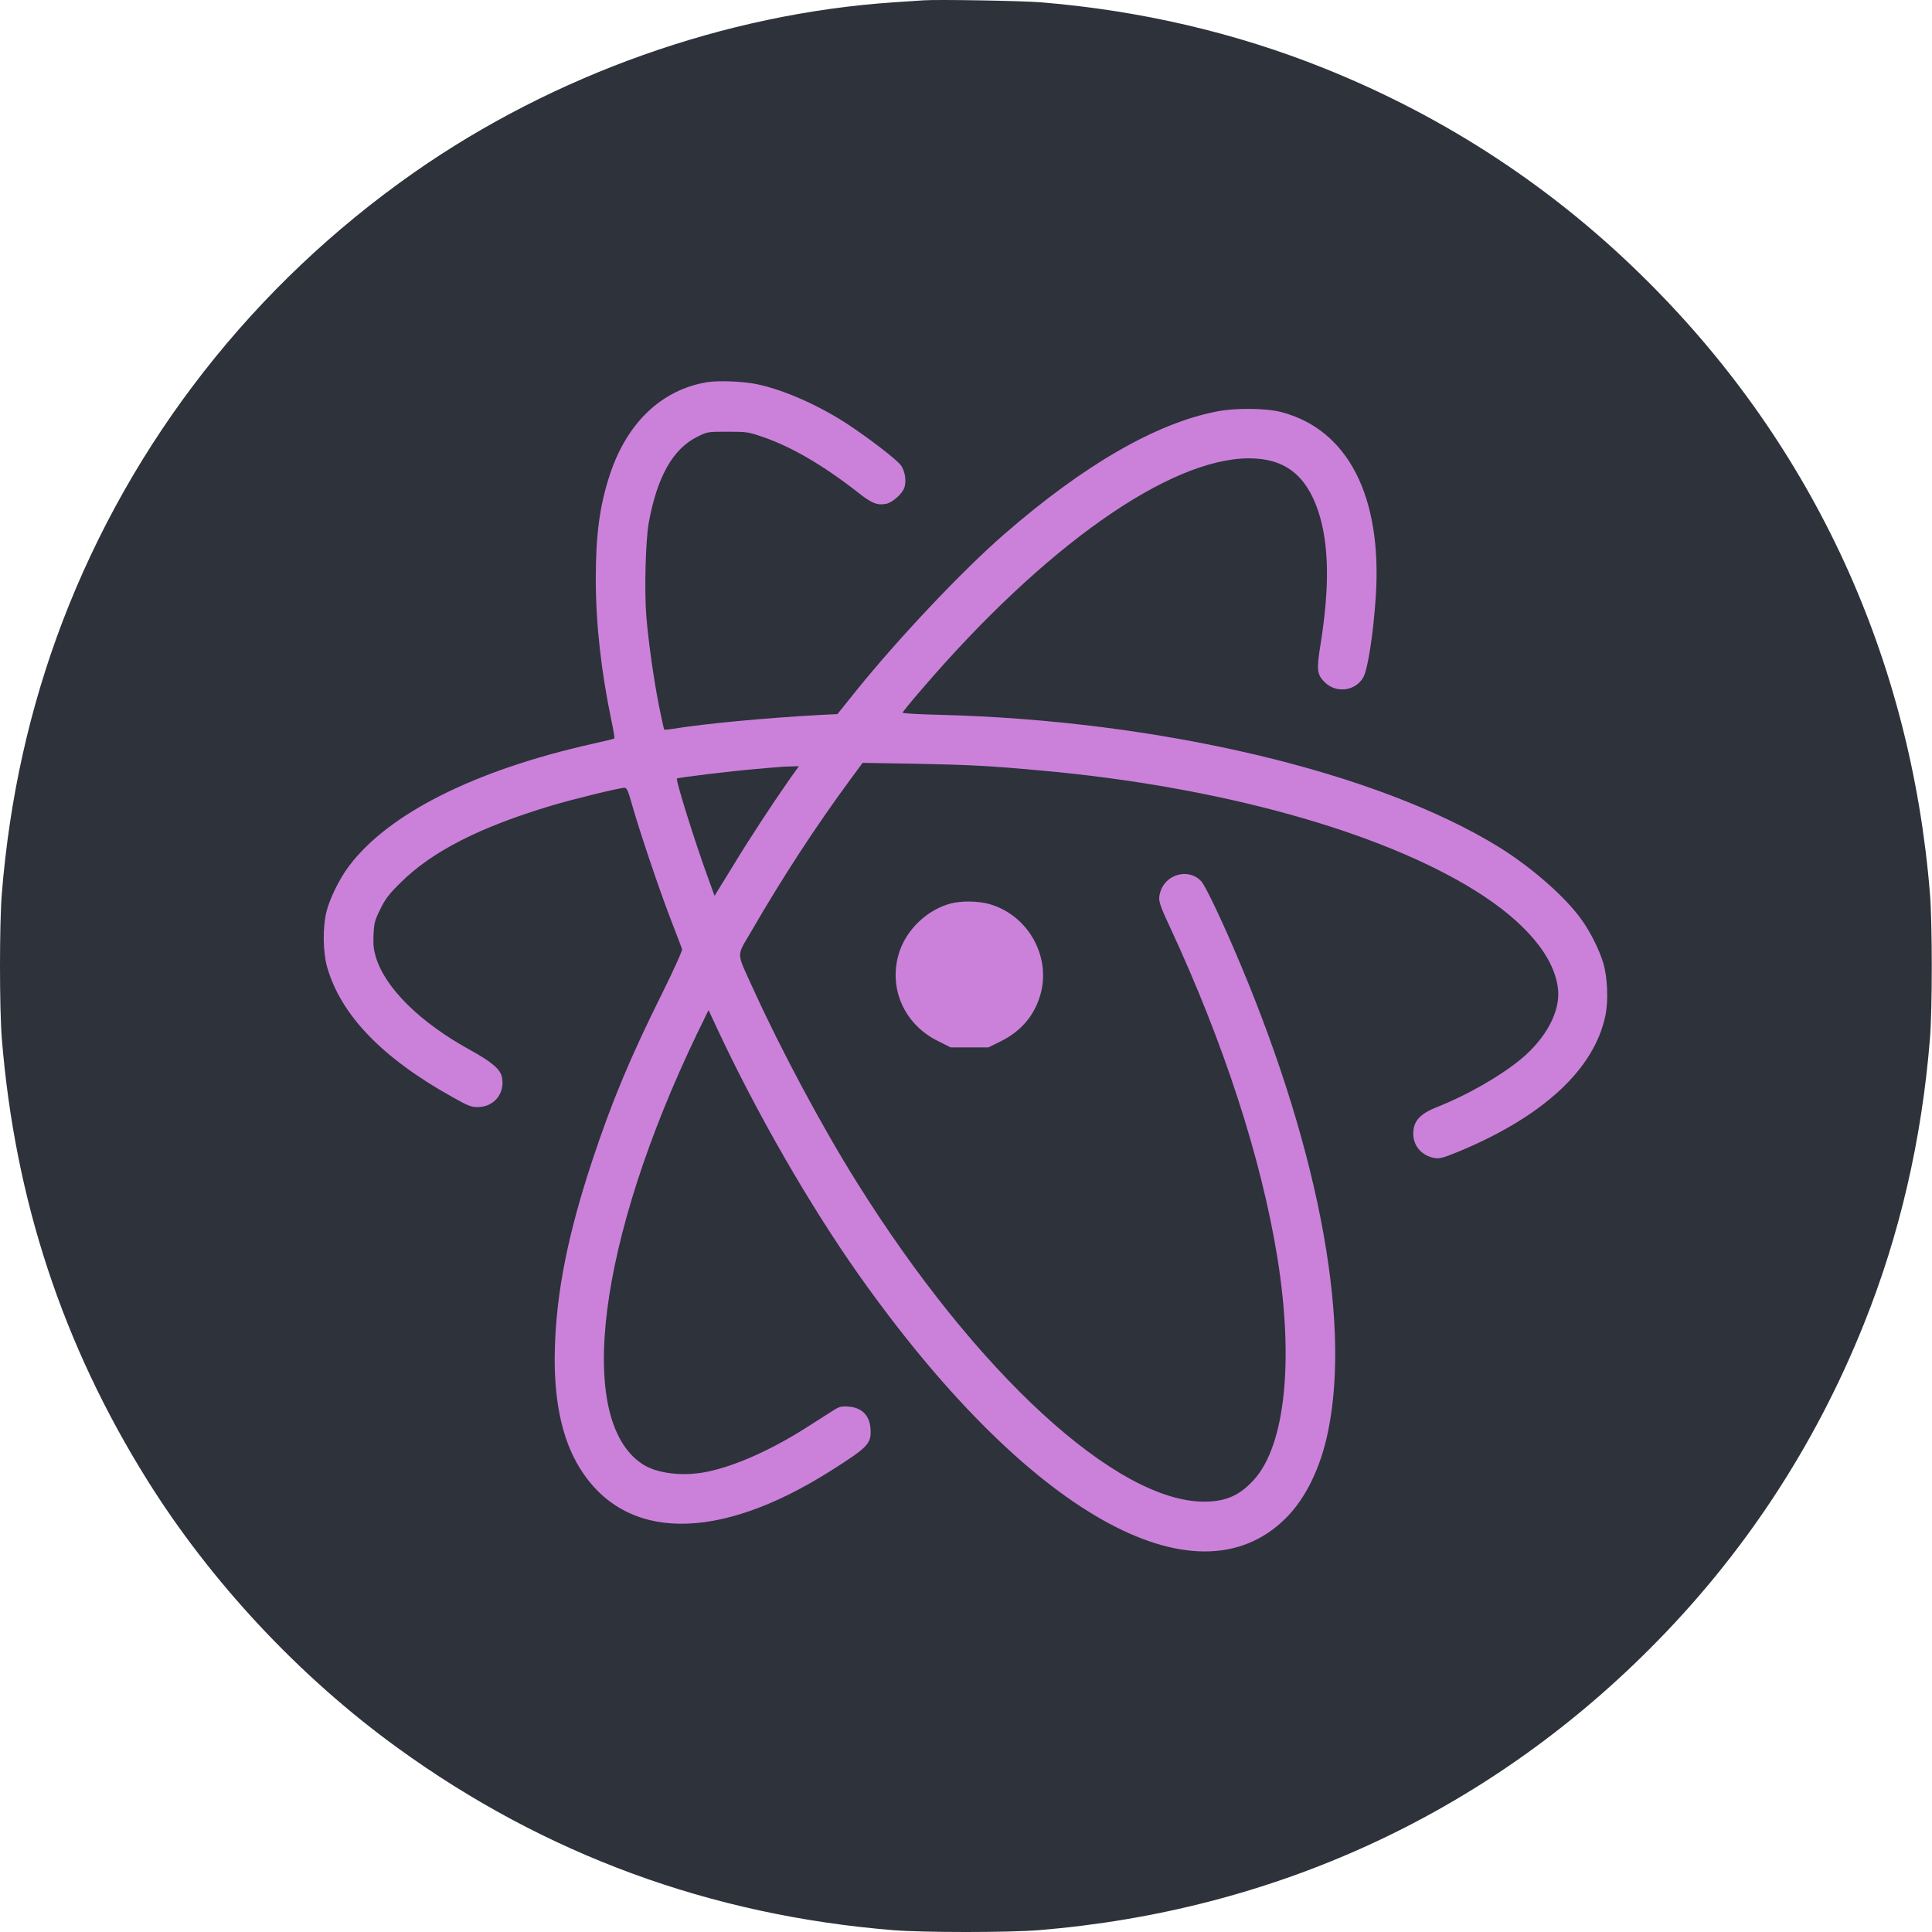
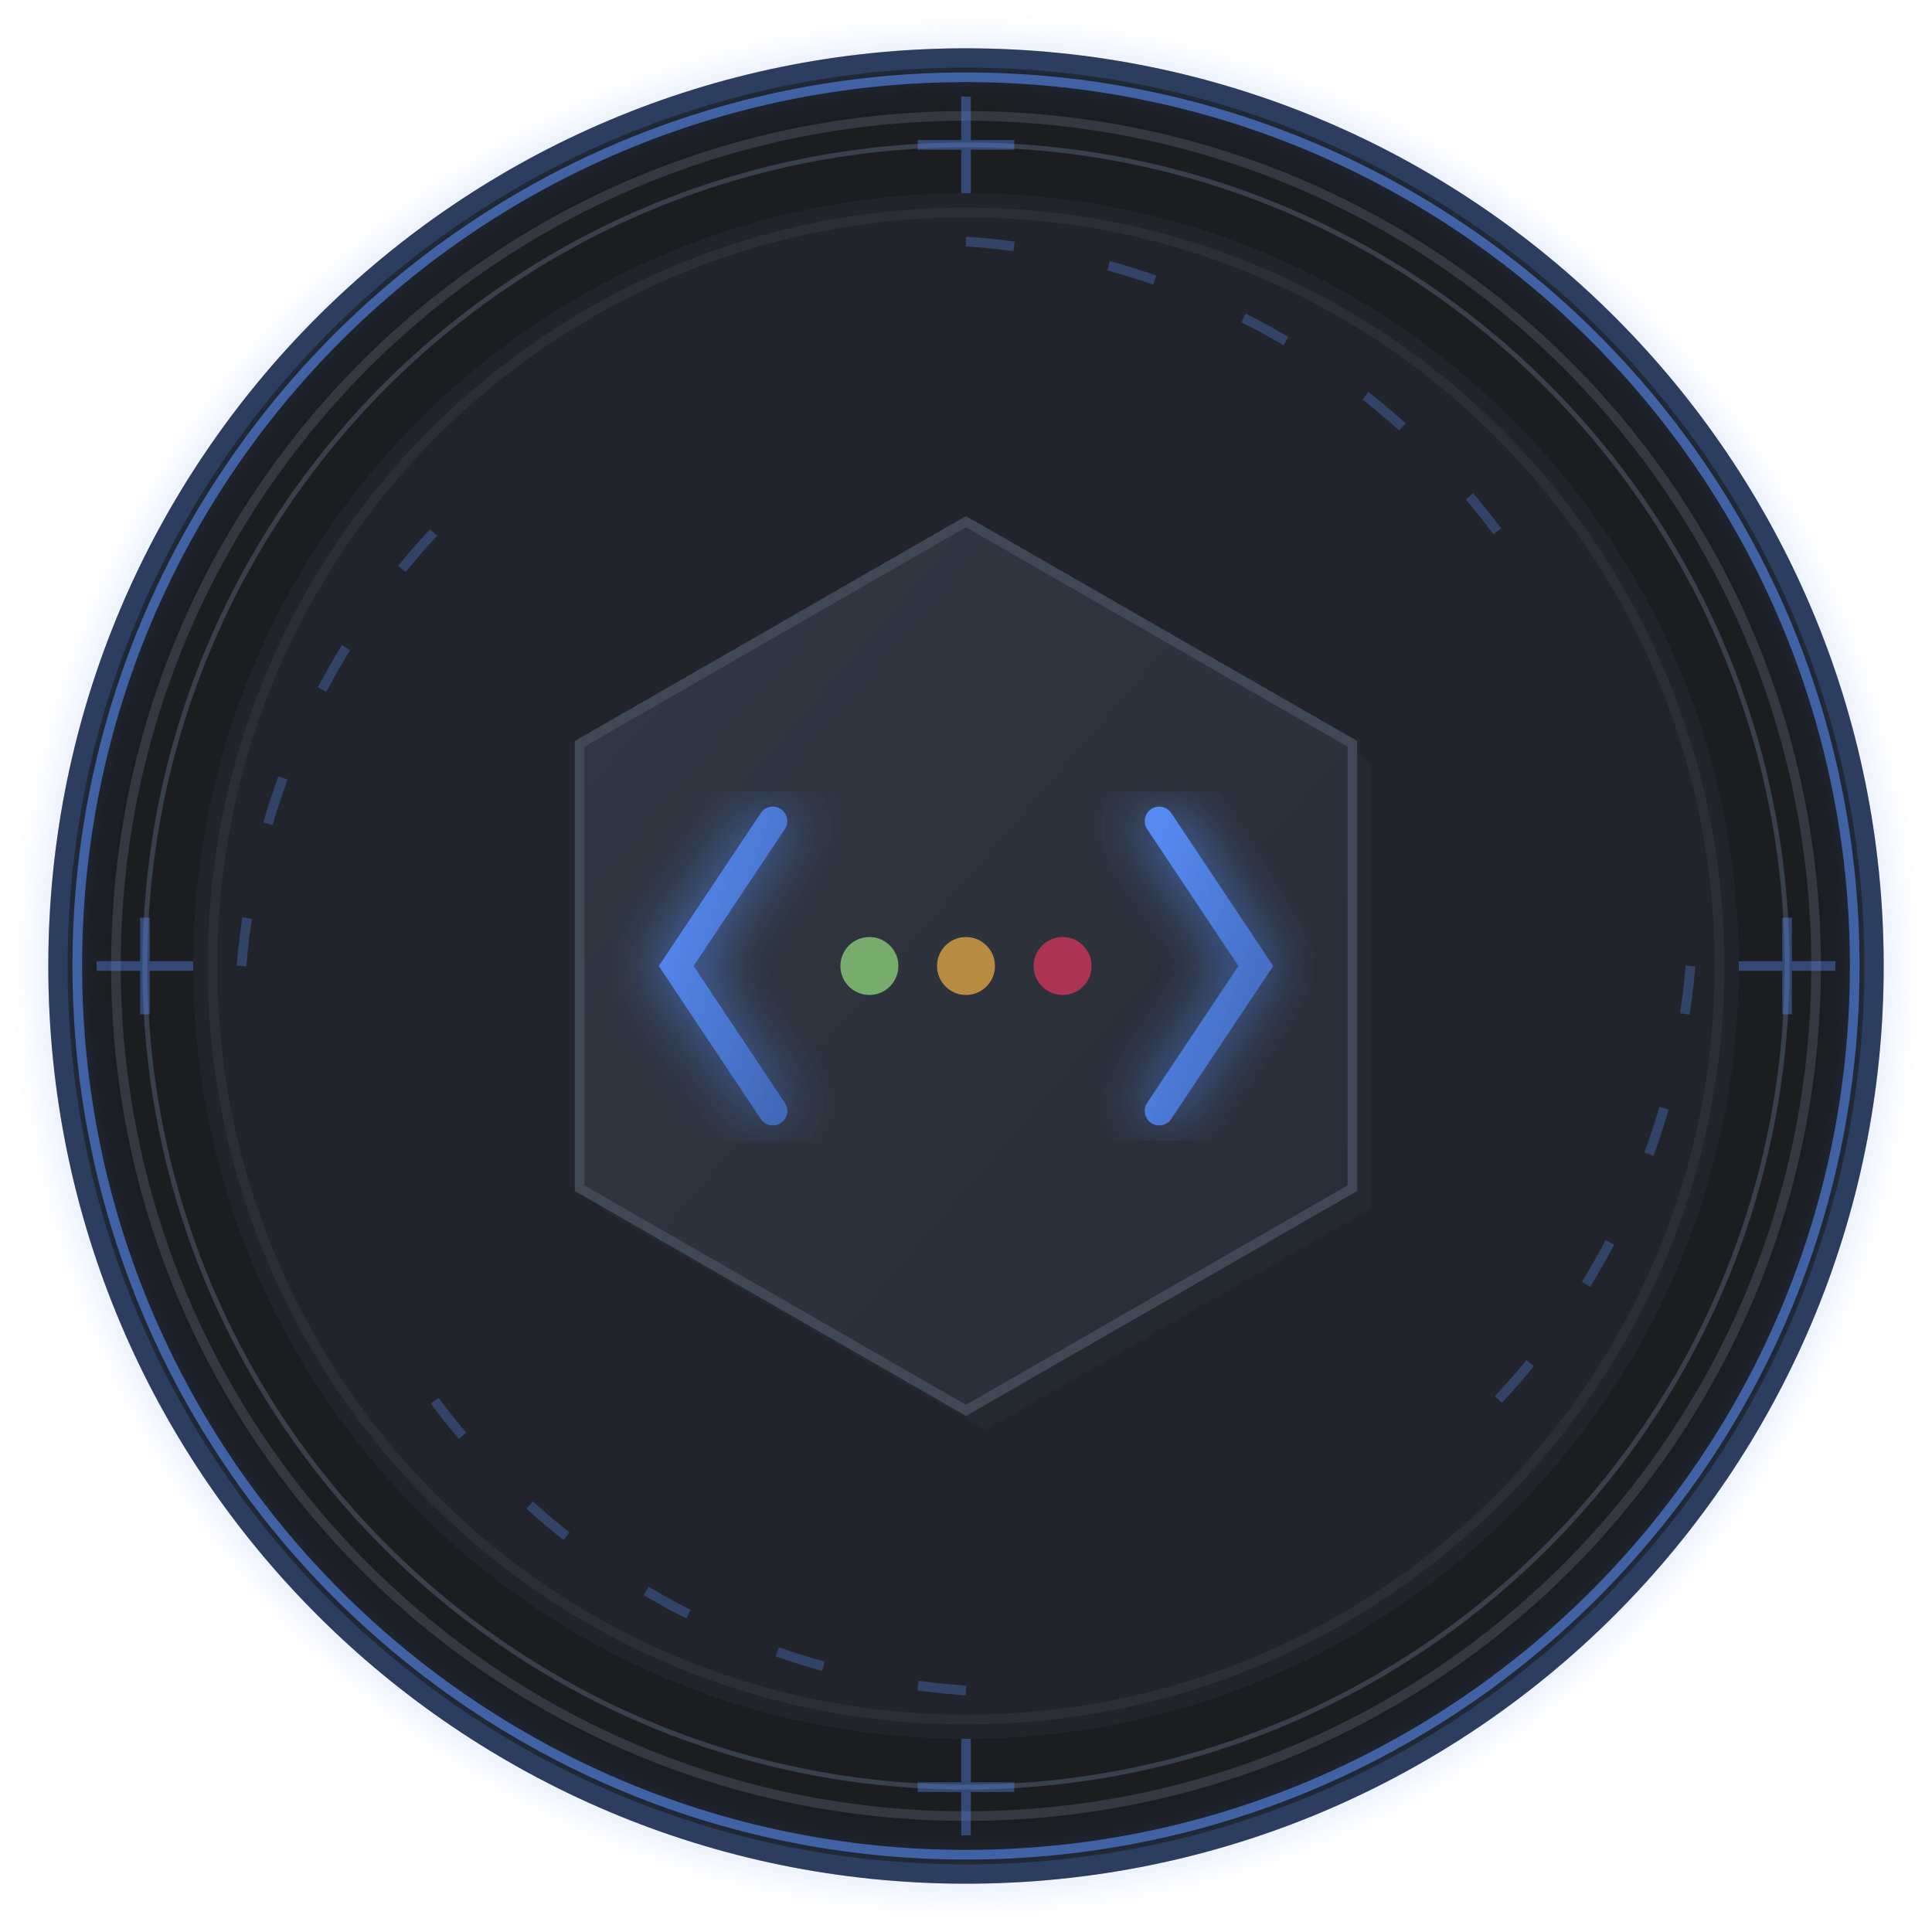
- <svg xmlns="http://www.w3.org/2000/svg" width="100%" height="100%" viewBox="0 0 120 120" version="1.1" xml:space="preserve" style="fill-rule:evenodd;clip-rule:evenodd;stroke-linejoin:round;stroke-miterlimit:1.414;">
-   <rect x="18.947" y="21.786" width="83.01" height="76.002" style="fill:#cb81da;" />
+ <svg xmlns="http://www.w3.org/2000/svg" viewBox="0 0 200 200">
+   <defs>
+     <linearGradient id="blueGradient" x1="0%" y1="0%" x2="100%" y2="100%">
+       <stop offset="0%" style="stop-color:#568AF2;stop-opacity:1" />
+       <stop offset="100%" style="stop-color:#4269b9;stop-opacity:1" />
+     </linearGradient>
+     <linearGradient id="darkGradient" x1="0%" y1="0%" x2="100%" y2="100%">
+       <stop offset="0%" style="stop-color:#323844;stop-opacity:1" />
+       <stop offset="100%" style="stop-color:#282c34;stop-opacity:1" />
+     </linearGradient>
+     <radialGradient id="glowGradient">
+       <stop offset="0%" style="stop-color:#568AF2;stop-opacity:0.8" />
+       <stop offset="50%" style="stop-color:#568AF2;stop-opacity:0.3" />
+       <stop offset="100%" style="stop-color:#568AF2;stop-opacity:0" />
+     </radialGradient>
+     <filter id="glow">
+       <feGaussianBlur stdDeviation="3" result="coloredBlur" />
+       <feMerge>
+         <feMergeNode in="coloredBlur" />
+         <feMergeNode in="SourceGraphic" />
+       </feMerge>
+     </filter>
+     <filter id="outerGlow">
+       <feGaussianBlur stdDeviation="2" result="coloredBlur" />
+       <feMerge>
+         <feMergeNode in="coloredBlur" />
+         <feMergeNode in="SourceGraphic" />
+       </feMerge>
+     </filter>
+   </defs>
+   <circle cx="100" cy="100" r="95" fill="#1b1d21" />
  <g>
-     <path d="M57.357,0.021c-0.241,0.018 -1.09,0.071 -1.876,0.125c-10.418,0.706 -21.059,4.485 -29.752,10.56c-9.971,6.978 -17.556,16.672 -21.854,27.921c-2.028,5.334 -3.279,10.918 -3.761,16.868c-0.152,1.85 -0.152,7.175 0,9.024c0.813,9.98 3.77,18.977 9.015,27.384c3.958,6.344 9.47,12.249 15.582,16.672c9.113,6.603 19.405,10.391 30.77,11.311c1.849,0.152 7.174,0.152 9.024,0c14.59,-1.188 27.697,-7.21 37.927,-17.44c5.807,-5.79 10.275,-12.571 13.33,-20.192c2.234,-5.557 3.601,-11.463 4.11,-17.735c0.152,-1.849 0.152,-7.174 0,-9.024c-1.188,-14.59 -7.21,-27.697 -17.44,-37.927c-5.79,-5.807 -12.571,-10.275 -20.192,-13.33c-5.504,-2.207 -11.409,-3.583 -17.556,-4.092c-1.171,-0.098 -6.496,-0.188 -7.327,-0.125Zm-10.328,23.846c1.662,0.348 3.797,1.295 5.584,2.457c1.322,0.867 3.047,2.189 3.333,2.564c0.277,0.358 0.375,1.054 0.205,1.456c-0.161,0.376 -0.741,0.876 -1.108,0.948c-0.572,0.107 -0.902,-0.027 -1.813,-0.751c-2.082,-1.626 -4.066,-2.788 -5.808,-3.386c-0.929,-0.322 -1.009,-0.34 -2.216,-0.34c-1.25,0 -1.259,0 -1.876,0.304c-1.537,0.751 -2.519,2.502 -3.038,5.37c-0.196,1.134 -0.277,4.226 -0.143,5.852c0.134,1.59 0.474,3.994 0.813,5.655c0.143,0.706 0.277,1.305 0.295,1.323c0.018,0.018 0.268,-0.009 0.563,-0.054c1.903,-0.313 5.79,-0.679 9.113,-0.858l1.081,-0.053l1.162,-1.448c2.653,-3.287 6.603,-7.469 9.202,-9.729c4.941,-4.298 9.444,-6.898 13.206,-7.621c1.17,-0.233 3.073,-0.206 4.02,0.044c4.119,1.09 6.245,5.227 5.852,11.41c-0.152,2.34 -0.5,4.583 -0.786,5.074c-0.491,0.849 -1.689,0.992 -2.394,0.286c-0.474,-0.473 -0.51,-0.777 -0.259,-2.323c0.58,-3.609 0.536,-6.272 -0.143,-8.309c-0.751,-2.242 -2.1,-3.27 -4.289,-3.27c-4.968,0 -12.741,5.486 -20.353,14.367c-0.643,0.741 -1.17,1.394 -1.17,1.429c0,0.045 1.036,0.108 2.305,0.134c13.688,0.349 27.188,3.547 34.773,8.238c2.019,1.26 4.128,3.109 5.119,4.521c0.528,0.742 1.064,1.814 1.314,2.627c0.268,0.866 0.339,2.358 0.143,3.288c-0.688,3.332 -3.851,6.263 -9.087,8.443c-1.09,0.446 -1.268,0.491 -1.688,0.375c-0.706,-0.188 -1.162,-0.768 -1.162,-1.474c0,-0.778 0.411,-1.233 1.474,-1.653c1.859,-0.733 3.905,-1.903 5.2,-2.966c1.591,-1.314 2.484,-3.011 2.314,-4.396c-0.232,-2.01 -2.055,-4.164 -5.155,-6.094c-5.95,-3.698 -15.912,-6.45 -26.884,-7.442c-3.189,-0.295 -4.565,-0.366 -7.96,-0.429l-3.19,-0.053l-0.751,1.018c-2.162,2.931 -4.226,6.102 -6.146,9.417c-0.965,1.671 -0.983,1.206 0.142,3.69c1.725,3.779 4.244,8.488 6.38,11.901c7.415,11.865 16.153,19.897 21.621,19.861c1.34,-0.009 2.189,-0.393 3.074,-1.376c1.93,-2.144 2.475,-7.406 1.438,-13.812c-1.001,-6.156 -3.315,-13.286 -6.683,-20.532c-0.679,-1.465 -0.724,-1.635 -0.598,-2.1c0.312,-1.161 1.778,-1.563 2.564,-0.705c0.223,0.241 1.072,1.992 1.956,4.038c5.2,11.999 7.371,23.06 5.915,30.118c-0.456,2.243 -1.385,4.155 -2.609,5.379c-5.611,5.611 -16.109,-0.349 -26.517,-15.064c-3.074,-4.351 -6.38,-10.096 -8.837,-15.367l-0.518,-1.108l-0.715,1.465c-6.156,12.812 -7.576,23.954 -3.404,26.723c0.903,0.599 2.529,0.796 4.039,0.483c1.742,-0.358 3.958,-1.349 6.129,-2.725c0.652,-0.42 1.394,-0.894 1.653,-1.054c0.42,-0.269 0.518,-0.295 0.982,-0.269c0.84,0.063 1.323,0.545 1.376,1.385c0.063,0.921 -0.143,1.135 -2.519,2.636c-6.996,4.414 -12.741,4.342 -15.546,-0.214c-1.126,-1.823 -1.644,-4.325 -1.537,-7.532c0.107,-3.494 0.84,-7.094 2.341,-11.615c1.206,-3.636 2.35,-6.37 4.351,-10.391c0.715,-1.447 1.233,-2.591 1.206,-2.68c-0.027,-0.081 -0.33,-0.894 -0.688,-1.805c-0.679,-1.751 -1.921,-5.414 -2.421,-7.174c-0.232,-0.84 -0.331,-1.046 -0.456,-1.046c-0.303,0 -3.243,0.715 -4.538,1.108c-4.486,1.34 -7.443,2.859 -9.391,4.798c-0.714,0.706 -0.929,0.983 -1.25,1.635c-0.349,0.706 -0.385,0.858 -0.42,1.572c-0.027,0.626 0,0.921 0.143,1.403c0.589,1.939 2.76,4.074 5.887,5.79c1.314,0.723 1.859,1.188 1.948,1.679c0.197,1.01 -0.5,1.85 -1.519,1.85c-0.393,0 -0.598,-0.081 -1.519,-0.599c-4.395,-2.439 -6.977,-5.119 -7.826,-8.112c-0.259,-0.903 -0.277,-2.448 -0.045,-3.395c0.197,-0.822 0.813,-2.082 1.403,-2.859c2.448,-3.262 7.818,-5.96 15.117,-7.595c0.733,-0.161 1.349,-0.312 1.367,-0.339c0.027,-0.027 -0.054,-0.518 -0.179,-1.099c-0.643,-3.083 -0.965,-5.986 -0.974,-8.747c0,-2.814 0.242,-4.628 0.885,-6.567c1.072,-3.225 3.243,-5.271 6.067,-5.718c0.714,-0.107 2.251,-0.045 3.073,0.134Zm14.402,32.28c2.502,0.697 3.958,3.431 3.119,5.861c-0.411,1.198 -1.198,2.073 -2.395,2.672l-0.759,0.375l-1.18,0l-1.17,0l-0.786,-0.393c-2.145,-1.054 -3.136,-3.386 -2.377,-5.602c0.483,-1.385 1.733,-2.555 3.154,-2.939c0.661,-0.179 1.698,-0.161 2.394,0.026Z" style="fill:#2d323b;fill-rule:nonzero;" />
-     <path d="M48.289,47.651c-0.17,0.009 -0.831,0.071 -1.474,0.125c-1.287,0.107 -4.718,0.518 -4.771,0.58c-0.09,0.081 1.152,4.039 1.938,6.183l0.402,1.108l0.152,-0.259c0.09,-0.134 0.554,-0.894 1.037,-1.68c0.991,-1.635 2.385,-3.752 3.368,-5.164l0.679,-0.956l-0.509,0.018c-0.277,0 -0.652,0.027 -0.822,0.045Z" style="fill:#2d323b;fill-rule:nonzero;" />
+     <circle cx="100" cy="100" r="94" fill="none" stroke="#568AF2" stroke-width="2" opacity="0.3" filter="url(#outerGlow)" />
+     <circle cx="100" cy="100" r="92" fill="none" stroke="#568AF2" stroke-width="1" opacity="0.6" />
+     <circle cx="100" cy="100" r="88" fill="none" stroke="#333841" stroke-width="1" />
+     <circle cx="100" cy="100" r="85" fill="none" stroke="#414855" stroke-width="0.5" opacity="0.8" />
+     <g stroke="#568AF2" stroke-width="1" fill="none" opacity="0.4">
+       <path d="M 100 10 L 100 20 M 95 15 L 105 15" />
+       <path d="M 190 100 L 180 100 M 185 95 L 185 105" />
+       <path d="M 100 190 L 100 180 M 95 185 L 105 185" />
+       <path d="M 10 100 L 20 100 M 15 95 L 15 105" />
+     </g>
+     <g stroke="#414855" stroke-width="0.5" fill="none" opacity="0.6">
+       <path d="M 45 45 L 55 55 M 50 45 L 45 50" />
+       <path d="M 155 45 L 145 55 M 150 45 L 155 50" />
+       <path d="M 155 155 L 145 145 M 150 155 L 155 150" />
+       <path d="M 45 155 L 55 145 M 50 155 L 45 150" />
+     </g>
+     <circle cx="100" cy="100" r="80" fill="#21252b" />
+     <circle cx="100" cy="100" r="78" fill="none" stroke="#333841" stroke-width="1" opacity="0.5" />
+   </g>
+   <g transform="translate(100, 100)">
+     <path d="M -40 -23 L -40 23 L 0 46 L 40 23 L 40 -23 L 0 -46 Z" fill="#282c34" transform="translate(2, 2)" opacity="0.5" />
+     <path d="M -40 -23 L -40 23 L 0 46 L 40 23 L 40 -23 L 0 -46 Z" fill="url(#darkGradient)" stroke="#414855" stroke-width="1" />
+     <g fill="none" stroke="url(#blueGradient)" stroke-width="3" stroke-linecap="round" filter="url(#glow)">
+       <path d="M -20 -15 L -30 0 L -20 15" />
+       <path d="M 20 -15 L 30 0 L 20 15" />
+     </g>
+     <circle cx="-10" cy="0" r="3" fill="#89ca78" opacity="0.8" />
+     <circle cx="0" cy="0" r="3" fill="#d9a343" opacity="0.8" />
+     <circle cx="10" cy="0" r="3" fill="#cd3359" opacity="0.8" />
+   </g>
+   <g fill="none" stroke="#568AF2" stroke-width="1" opacity="0.3">
+     <path d="M 100 25 A 75 75 0 0 1 155 55" stroke-dasharray="5,10" />
+     <path d="M 175 100 A 75 75 0 0 1 155 145" stroke-dasharray="5,10" />
+     <path d="M 100 175 A 75 75 0 0 1 45 145" stroke-dasharray="5,10" />
+     <path d="M 25 100 A 75 75 0 0 1 45 55" stroke-dasharray="5,10" />
  </g>
</svg>
